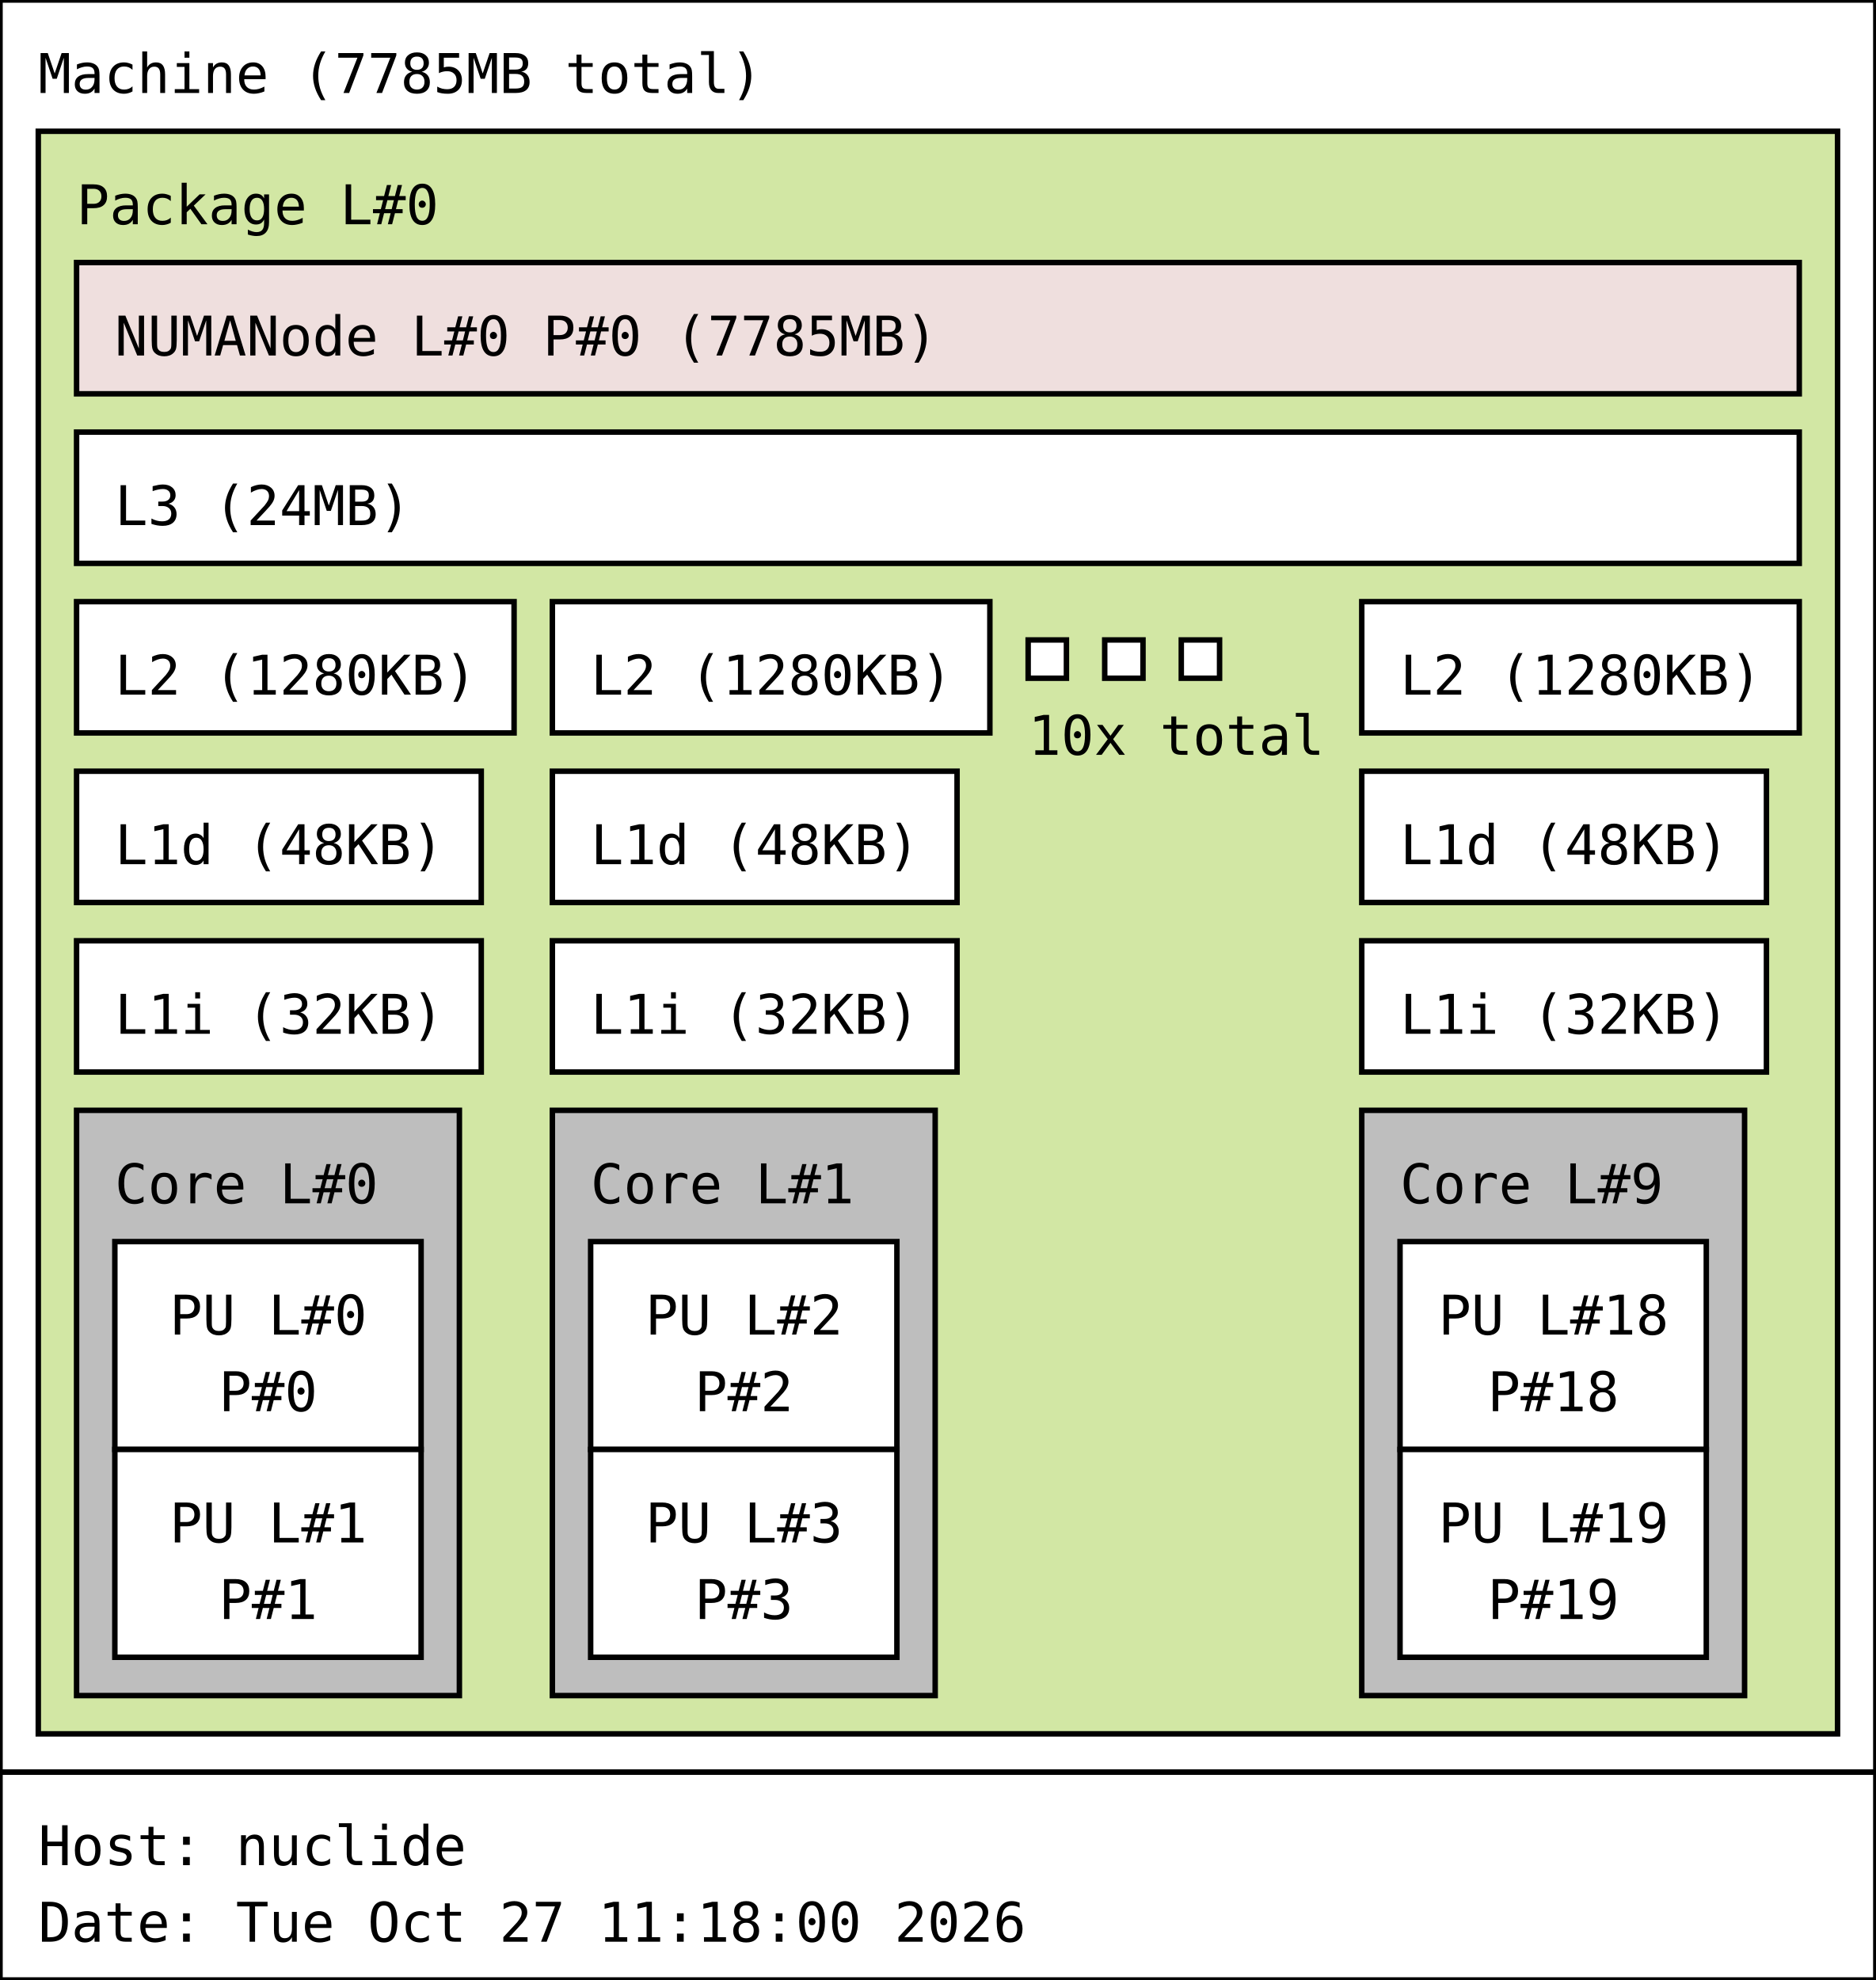
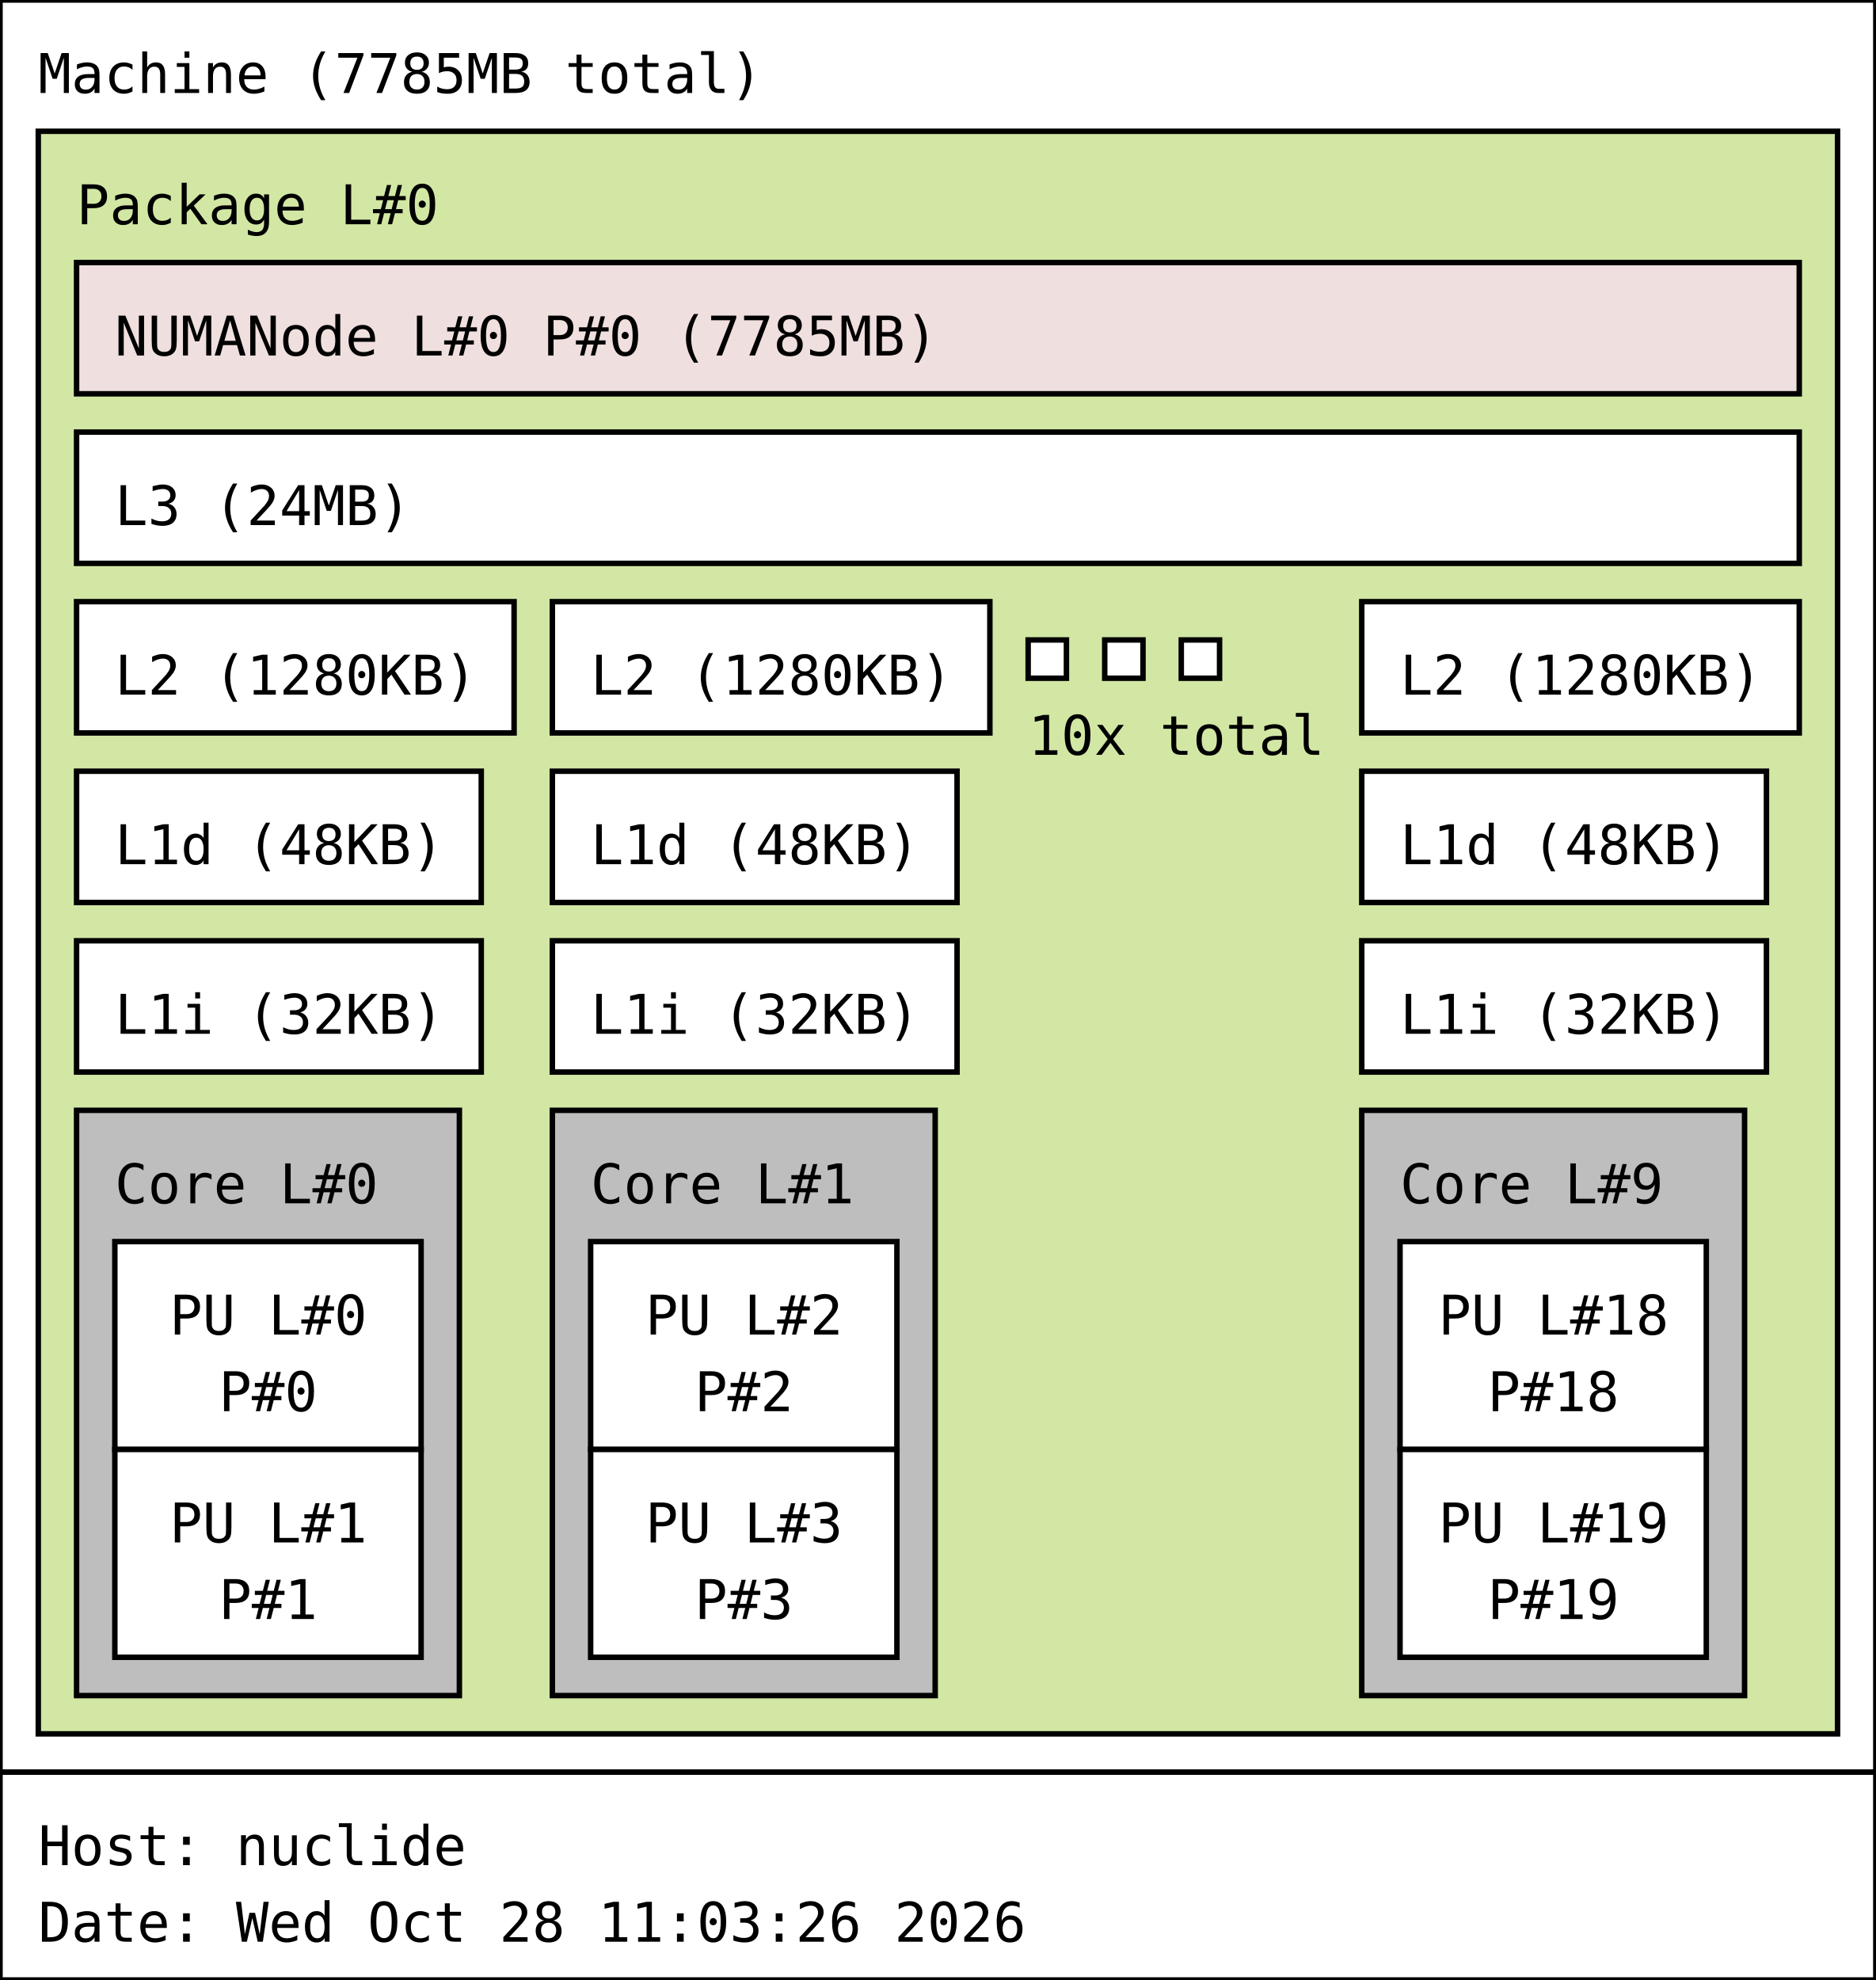
<svg xmlns="http://www.w3.org/2000/svg" width="343px" height="362px" viewBox="0 0 343px 362px" version="1.1">
  <rect id="Machine_0_rect" class="Machine" x="0" y="0" width="343" height="324" fill="rgb(255,255,255)" stroke="rgb(0,0,0)" stroke-width="1" />
  <text id="Machine_0_text" class="Machine" font-family="Monospace" x="7" y="17" fill="rgb(0,0,0)" font-size="10px">Machine (7785MB total)</text>
  <rect id="Package_0_rect" class="Package" x="7" y="24" width="329" height="293" fill="rgb(210,231,164)" stroke="rgb(0,0,0)" stroke-width="1" />
  <text id="Package_0_text" class="Package" font-family="Monospace" x="14" y="41" fill="rgb(0,0,0)" font-size="10px">Package L#0</text>
  <rect id="L3_0_rect" class="L3" x="14" y="79" width="315" height="24" fill="rgb(255,255,255)" stroke="rgb(0,0,0)" stroke-width="1" />
  <text id="L3_0_text" class="L3" font-family="Monospace" x="21" y="96" fill="rgb(0,0,0)" font-size="10px">L3 (24MB)</text>
  <rect id="L2_0_rect" class="L2" x="14" y="110" width="80" height="24" fill="rgb(255,255,255)" stroke="rgb(0,0,0)" stroke-width="1" />
  <text id="L2_0_text" class="L2" font-family="Monospace" x="21" y="127" fill="rgb(0,0,0)" font-size="10px">L2 (1280KB)</text>
  <rect id="L1d_0_rect" class="L1d" x="14" y="141" width="74" height="24" fill="rgb(255,255,255)" stroke="rgb(0,0,0)" stroke-width="1" />
  <text id="L1d_0_text" class="L1d" font-family="Monospace" x="21" y="158" fill="rgb(0,0,0)" font-size="10px">L1d (48KB)</text>
  <rect id="L1i_0_rect" class="L1i" x="14" y="172" width="74" height="24" fill="rgb(255,255,255)" stroke="rgb(0,0,0)" stroke-width="1" />
  <text id="L1i_0_text" class="L1i" font-family="Monospace" x="21" y="189" fill="rgb(0,0,0)" font-size="10px">L1i (32KB)</text>
  <rect id="Core_0_rect" class="Core" x="14" y="203" width="70" height="107" fill="rgb(190,190,190)" stroke="rgb(0,0,0)" stroke-width="1" />
  <text id="Core_0_text" class="Core" font-family="Monospace" x="21" y="220" fill="rgb(0,0,0)" font-size="10px">Core L#0</text>
  <rect id="PU_0_rect" class="PU" x="21" y="227" width="56" height="38" fill="rgb(255,255,255)" stroke="rgb(0,0,0)" stroke-width="1" />
  <text id="PU_0_text" class="PU" font-family="Monospace" x="31" y="244" fill="rgb(0,0,0)" font-size="10px">PU L#0</text>
  <text id="PU_0_text_1" class="PU" font-family="Monospace" x="40" y="258" fill="rgb(0,0,0)" font-size="10px">P#0</text>
  <rect id="PU_1_rect" class="PU" x="21" y="265" width="56" height="38" fill="rgb(255,255,255)" stroke="rgb(0,0,0)" stroke-width="1" />
  <text id="PU_1_text" class="PU" font-family="Monospace" x="31" y="282" fill="rgb(0,0,0)" font-size="10px">PU L#1</text>
  <text id="PU_1_text_1" class="PU" font-family="Monospace" x="40" y="296" fill="rgb(0,0,0)" font-size="10px">P#1</text>
  <rect id="L2_1_rect" class="L2" x="101" y="110" width="80" height="24" fill="rgb(255,255,255)" stroke="rgb(0,0,0)" stroke-width="1" />
  <text id="L2_1_text" class="L2" font-family="Monospace" x="108" y="127" fill="rgb(0,0,0)" font-size="10px">L2 (1280KB)</text>
  <rect id="L1d_1_rect" class="L1d" x="101" y="141" width="74" height="24" fill="rgb(255,255,255)" stroke="rgb(0,0,0)" stroke-width="1" />
  <text id="L1d_1_text" class="L1d" font-family="Monospace" x="108" y="158" fill="rgb(0,0,0)" font-size="10px">L1d (48KB)</text>
  <rect id="L1i_1_rect" class="L1i" x="101" y="172" width="74" height="24" fill="rgb(255,255,255)" stroke="rgb(0,0,0)" stroke-width="1" />
  <text id="L1i_1_text" class="L1i" font-family="Monospace" x="108" y="189" fill="rgb(0,0,0)" font-size="10px">L1i (32KB)</text>
  <rect id="Core_1_rect" class="Core" x="101" y="203" width="70" height="107" fill="rgb(190,190,190)" stroke="rgb(0,0,0)" stroke-width="1" />
  <text id="Core_1_text" class="Core" font-family="Monospace" x="108" y="220" fill="rgb(0,0,0)" font-size="10px">Core L#1</text>
  <rect id="PU_2_rect" class="PU" x="108" y="227" width="56" height="38" fill="rgb(255,255,255)" stroke="rgb(0,0,0)" stroke-width="1" />
  <text id="PU_2_text" class="PU" font-family="Monospace" x="118" y="244" fill="rgb(0,0,0)" font-size="10px">PU L#2</text>
  <text id="PU_2_text_1" class="PU" font-family="Monospace" x="127" y="258" fill="rgb(0,0,0)" font-size="10px">P#2</text>
  <rect id="PU_3_rect" class="PU" x="108" y="265" width="56" height="38" fill="rgb(255,255,255)" stroke="rgb(0,0,0)" stroke-width="1" />
  <text id="PU_3_text" class="PU" font-family="Monospace" x="118" y="282" fill="rgb(0,0,0)" font-size="10px">PU L#3</text>
  <text id="PU_3_text_1" class="PU" font-family="Monospace" x="127" y="296" fill="rgb(0,0,0)" font-size="10px">P#3</text>
  <rect id="L2_2_rect" class="L2" x="188" y="117" width="7" height="7" fill="rgb(255,255,255)" stroke="rgb(0,0,0)" stroke-width="1" />
  <rect id="L2_2_rect" class="L2" x="202" y="117" width="7" height="7" fill="rgb(255,255,255)" stroke="rgb(0,0,0)" stroke-width="1" />
  <rect id="L2_2_rect" class="L2" x="216" y="117" width="7" height="7" fill="rgb(255,255,255)" stroke="rgb(0,0,0)" stroke-width="1" />
  <text id="L2_2_text" class="L2" font-family="Monospace" x="188" y="138" fill="rgb(0,0,0)" font-size="10px">10x total</text>
  <rect id="L2_9_rect" class="L2" x="249" y="110" width="80" height="24" fill="rgb(255,255,255)" stroke="rgb(0,0,0)" stroke-width="1" />
  <text id="L2_9_text" class="L2" font-family="Monospace" x="256" y="127" fill="rgb(0,0,0)" font-size="10px">L2 (1280KB)</text>
  <rect id="L1d_9_rect" class="L1d" x="249" y="141" width="74" height="24" fill="rgb(255,255,255)" stroke="rgb(0,0,0)" stroke-width="1" />
  <text id="L1d_9_text" class="L1d" font-family="Monospace" x="256" y="158" fill="rgb(0,0,0)" font-size="10px">L1d (48KB)</text>
  <rect id="L1i_9_rect" class="L1i" x="249" y="172" width="74" height="24" fill="rgb(255,255,255)" stroke="rgb(0,0,0)" stroke-width="1" />
  <text id="L1i_9_text" class="L1i" font-family="Monospace" x="256" y="189" fill="rgb(0,0,0)" font-size="10px">L1i (32KB)</text>
  <rect id="Core_9_rect" class="Core" x="249" y="203" width="70" height="107" fill="rgb(190,190,190)" stroke="rgb(0,0,0)" stroke-width="1" />
  <text id="Core_9_text" class="Core" font-family="Monospace" x="256" y="220" fill="rgb(0,0,0)" font-size="10px">Core L#9</text>
  <rect id="PU_18_rect" class="PU" x="256" y="227" width="56" height="38" fill="rgb(255,255,255)" stroke="rgb(0,0,0)" stroke-width="1" />
  <text id="PU_18_text" class="PU" font-family="Monospace" x="263" y="244" fill="rgb(0,0,0)" font-size="10px">PU L#18</text>
  <text id="PU_18_text_1" class="PU" font-family="Monospace" x="272" y="258" fill="rgb(0,0,0)" font-size="10px">P#18</text>
  <rect id="PU_19_rect" class="PU" x="256" y="265" width="56" height="38" fill="rgb(255,255,255)" stroke="rgb(0,0,0)" stroke-width="1" />
  <text id="PU_19_text" class="PU" font-family="Monospace" x="263" y="282" fill="rgb(0,0,0)" font-size="10px">PU L#19</text>
  <text id="PU_19_text_1" class="PU" font-family="Monospace" x="272" y="296" fill="rgb(0,0,0)" font-size="10px">P#19</text>
  <rect id="NUMANode_0_rect" class="NUMANode" x="14" y="48" width="315" height="24" fill="rgb(239,223,222)" stroke="rgb(0,0,0)" stroke-width="1" />
  <text id="NUMANode_0_text" class="NUMANode" font-family="Monospace" x="21" y="65" fill="rgb(0,0,0)" font-size="10px">NUMANode L#0 P#0 (7785MB)</text>
  <rect id="anon_rect" x="0" y="324" width="343" height="38" fill="rgb(255,255,255)" stroke="rgb(0,0,0)" stroke-width="1" />
  <text id="anon_text" font-family="Monospace" x="7" y="341" fill="rgb(0,0,0)" font-size="10px">Host: nuclide</text>
-   <text id="anon_text_1" font-family="Monospace" x="7" y="355" fill="rgb(0,0,0)" font-size="10px">Date: Tue Oct 27 11:18:00 2026</text>
+   <text id="anon_text_1" font-family="Monospace" x="7" y="355" fill="rgb(0,0,0)" font-size="10px">Date: Wed Oct 28 11:03:26 2026</text>
</svg>
